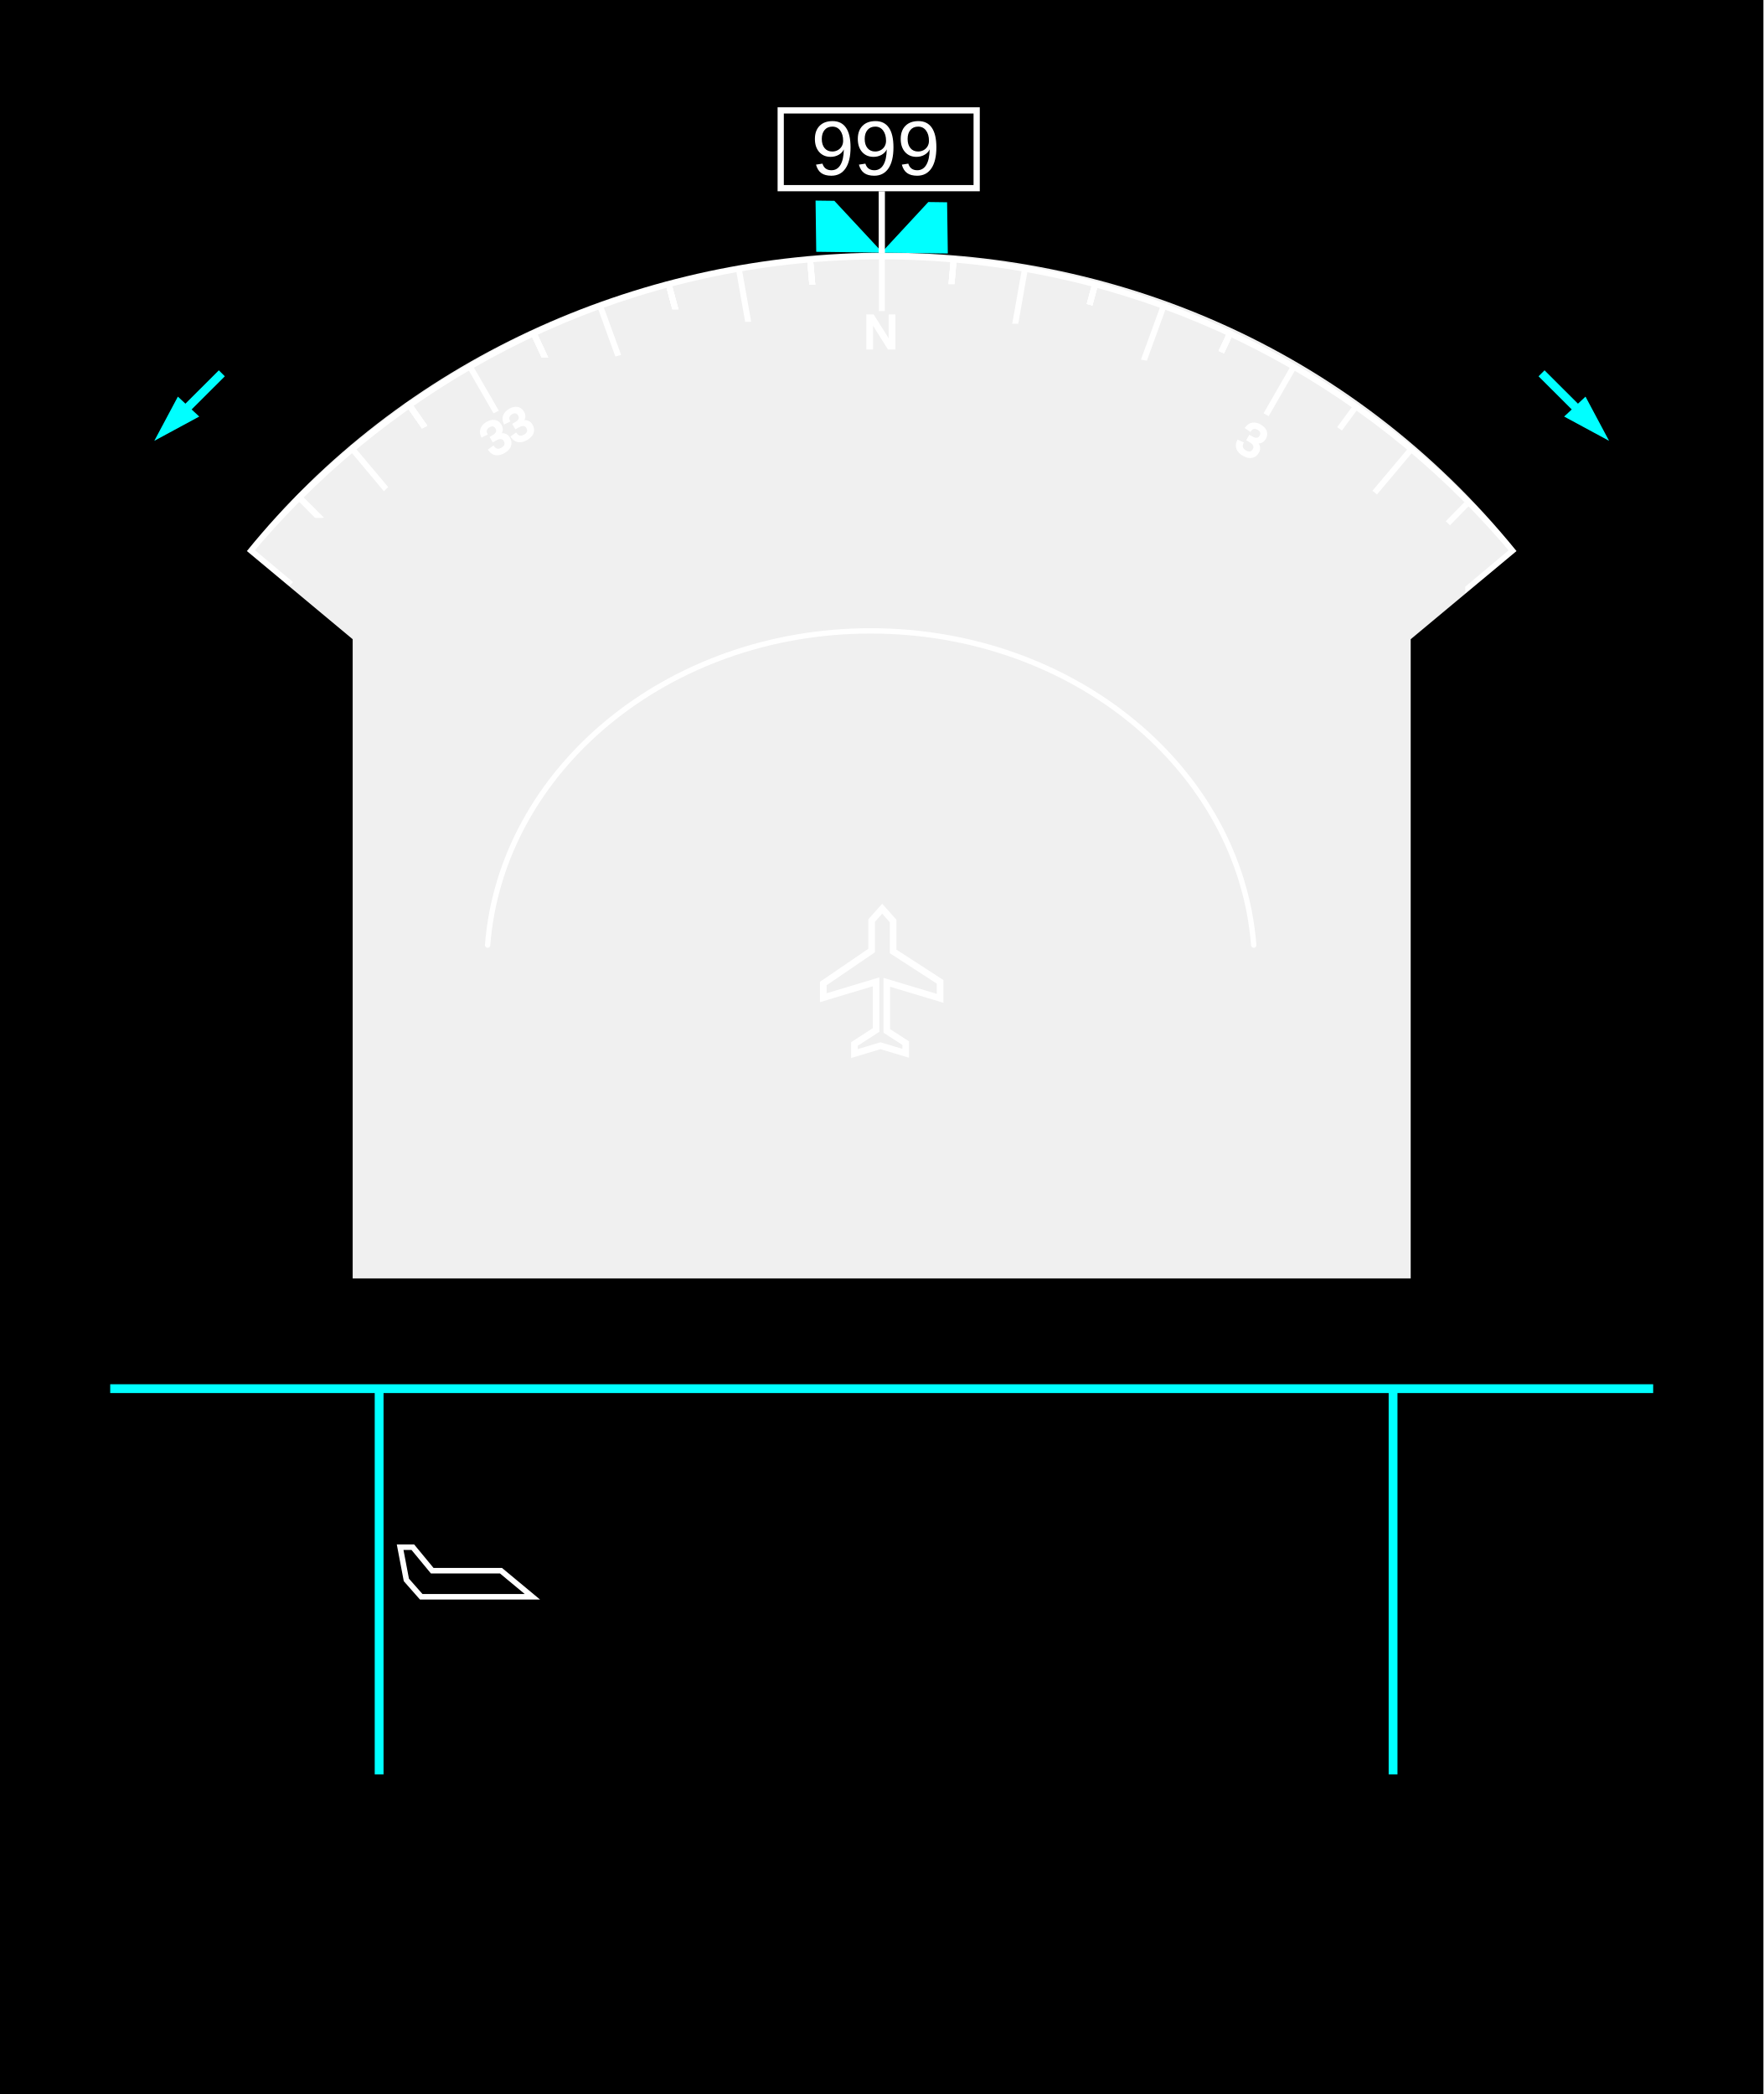
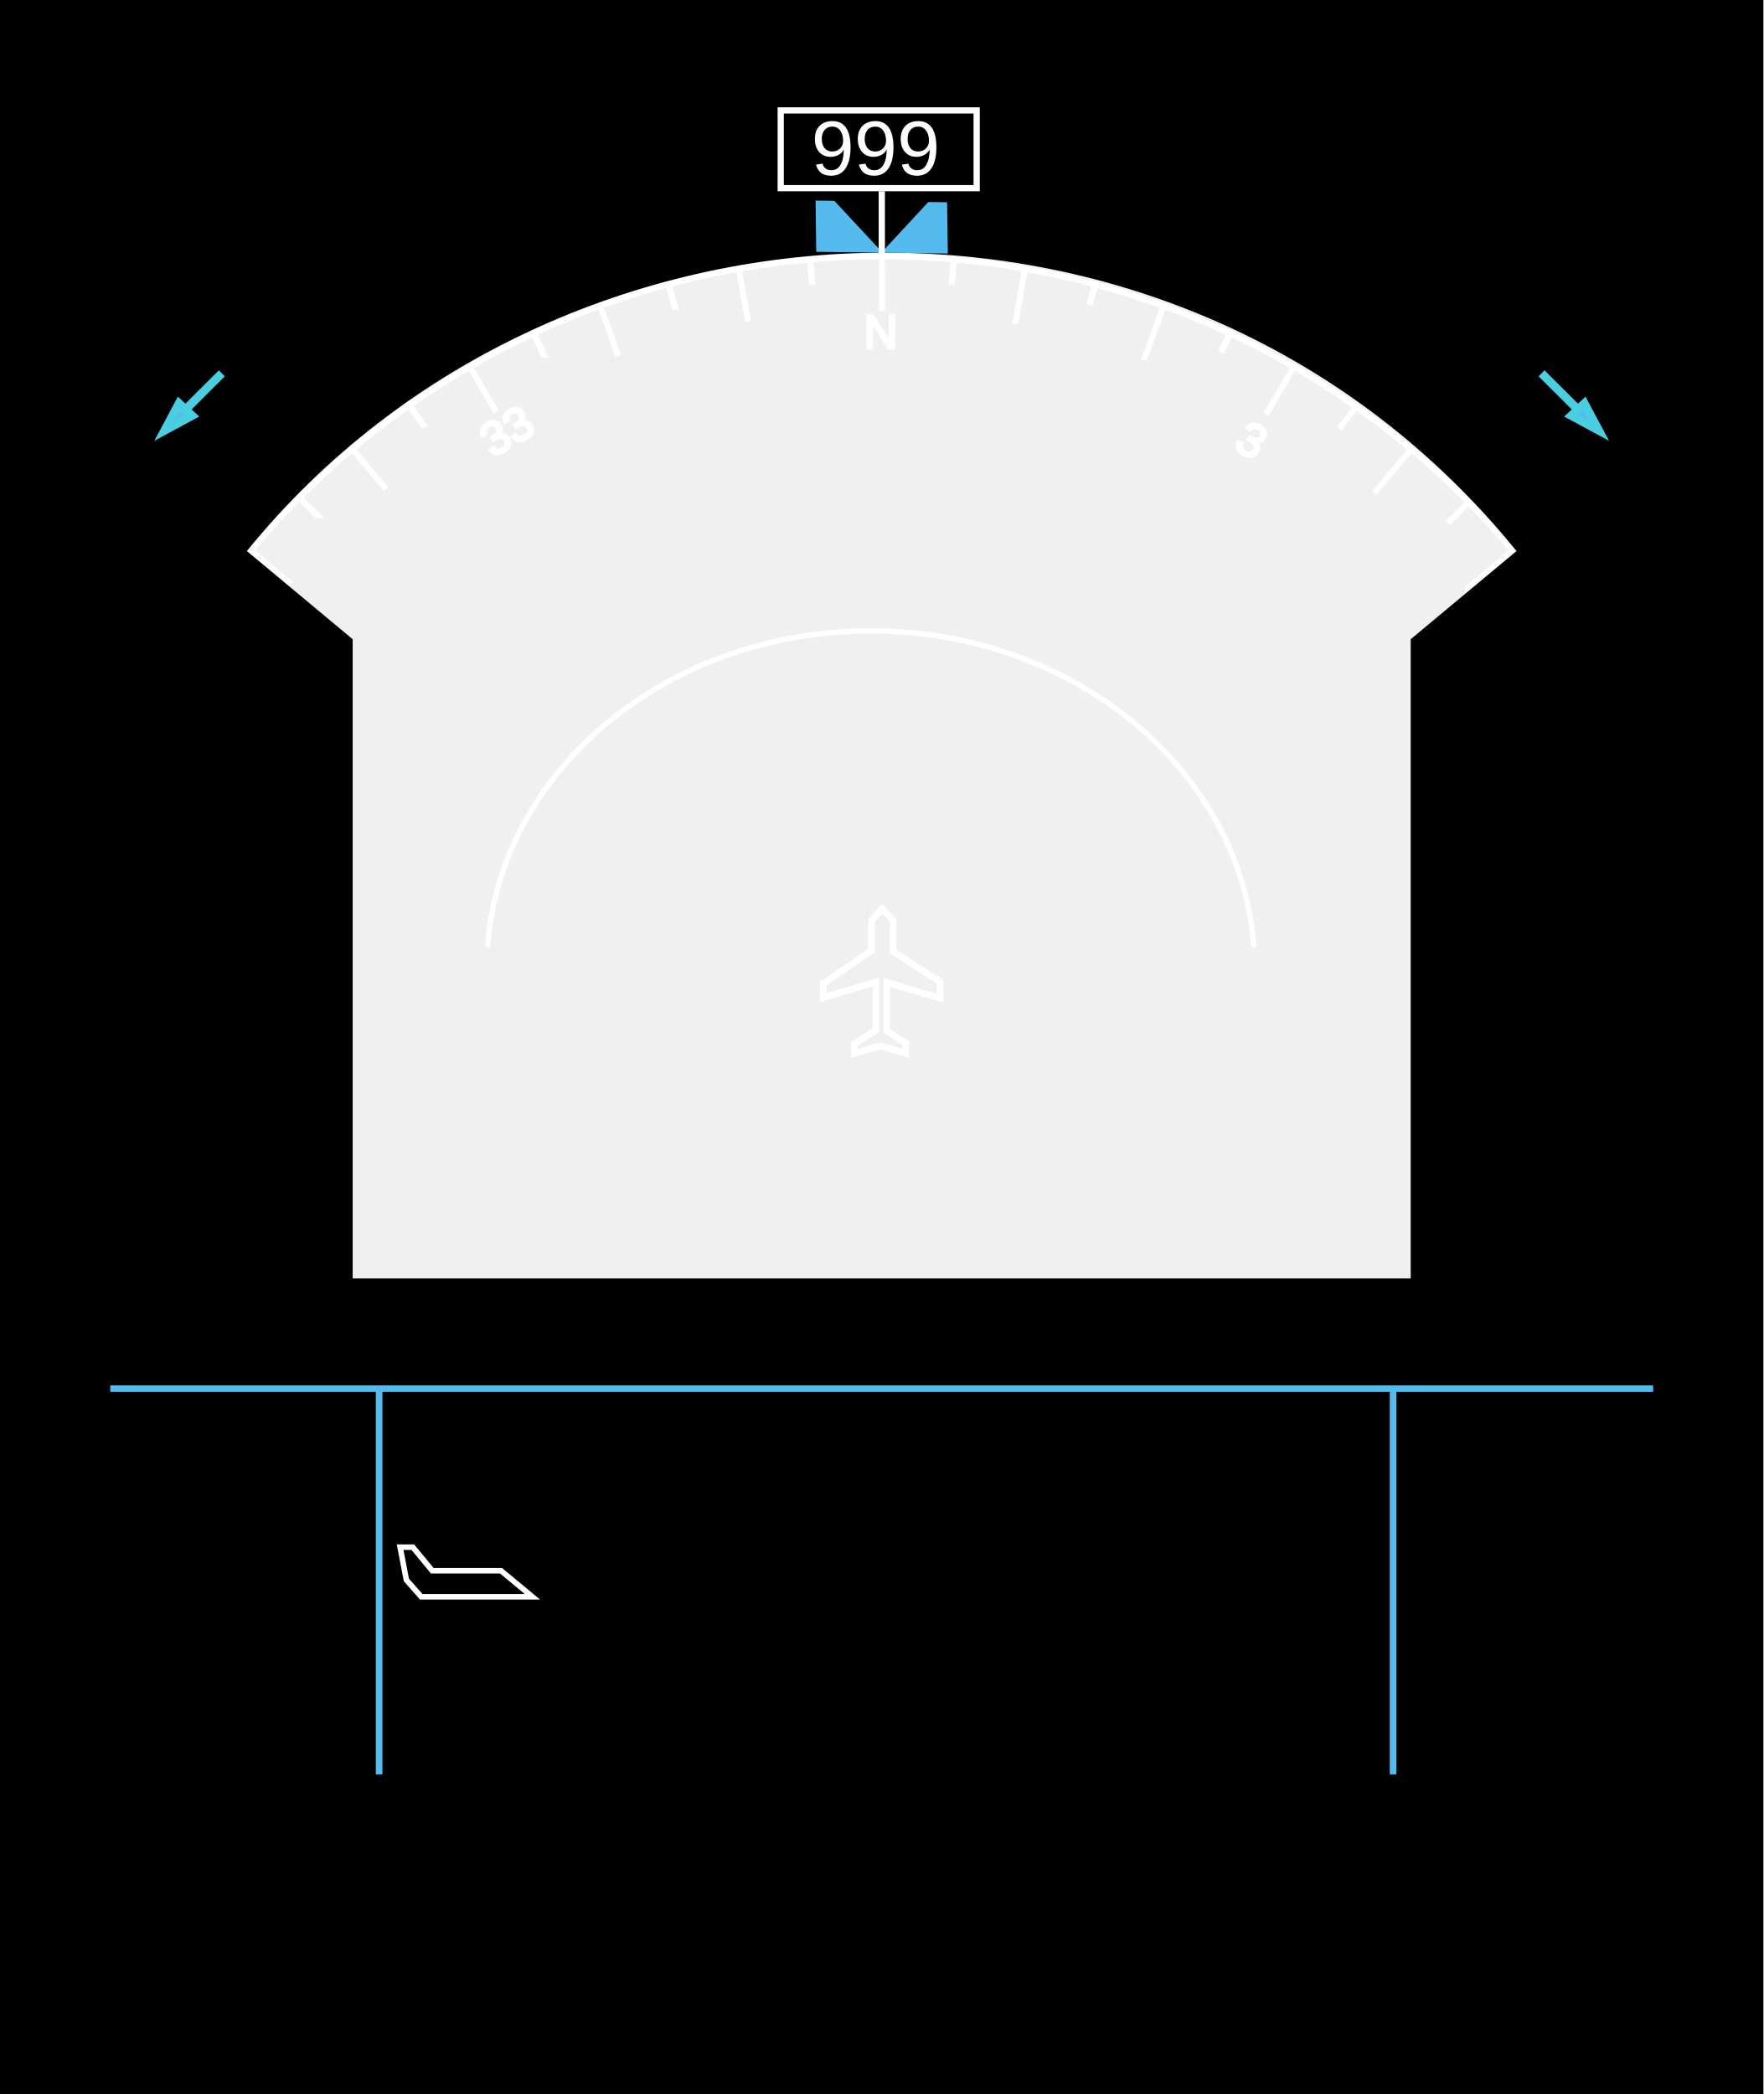
<svg xmlns="http://www.w3.org/2000/svg" width="800" height="950" viewBox="0 0 800 950" id="svg4208" version="1.1">
  <defs id="defs4210">
    </defs>
  <g id="compass" transform="matrix(1.249999,0,0,1.249811,25.00035,-450.2534)">
    <path style="fill:none;stroke:#ffffff;stroke-width:2.13;stroke-linecap:butt;stroke-linejoin:miter;stroke-miterlimit:4;stroke-dasharray:none;stroke-dashoffset:0;stroke-opacity:1" d="m 300,453.336 c 165.097,0 298.935,133.858 298.935,298.98 C 598.935,917.439 465.097,1051.297 300,1051.297 134.903,1051.297 1.065,917.439 1.065,752.317 1.065,587.194 134.903,453.336 300,453.336" id="path3845-3" />
    <text id="text3055-6" y="486.575" x="293.569" style="font-style:normal;font-variant:normal;font-weight:normal;font-stretch:normal;font-size:15.338px;line-height:125%;font-family:'Liberation Sans';-inkscape-font-specification:'Liberation Sans';text-align:start;letter-spacing:0px;word-spacing:0px;writing-mode:lr-tb;text-anchor:start;fill:#ffffff;fill-opacity:1;stroke:#ffffff;stroke-opacity:1" xml:space="preserve" transform="scale(0.9999242,1.000076)">
      <tspan style="font-size:17.042px;stroke:#ffffff;stroke-opacity:1" y="486.575" x="293.569" id="tspan3057-7">N</tspan>
    </text>
    <text transform="matrix(0.8659596,-0.5000381,0.4999623,0.866091,0,0)" xml:space="preserve" style="font-style:normal;font-variant:normal;font-weight:normal;font-stretch:normal;font-size:15.338px;line-height:125%;font-family:'Liberation Sans';-inkscape-font-specification:'Liberation Sans';text-align:start;letter-spacing:0px;word-spacing:0px;writing-mode:lr-tb;text-anchor:start;fill:#ffffff;fill-opacity:1;stroke:#ffffff;stroke-opacity:1" x="-125.804" y="535.285" id="text3080-5">
      <tspan id="tspan3082-3" x="-125.804" y="535.285" style="font-size:17.042px;stroke:#ffffff;stroke-opacity:1">33</tspan>
    </text>
    <text id="text3084-5" y="370.082" x="-510.571" style="font-style:normal;font-variant:normal;font-weight:normal;font-stretch:normal;font-size:15.338px;line-height:125%;font-family:'Liberation Sans';-inkscape-font-specification:'Liberation Sans';text-align:start;letter-spacing:0px;word-spacing:0px;writing-mode:lr-tb;text-anchor:start;fill:#ffffff;fill-opacity:1;stroke:#ffffff;stroke-opacity:1" xml:space="preserve" transform="matrix(0.4999618,-0.8660913,0.8659598,0.5000377,0,0)">
      <tspan style="font-size:17.042px;stroke:#ffffff;stroke-opacity:1" y="370.082" x="-510.571" id="tspan3086-6">30</tspan>
    </text>
    <text transform="matrix(0,-1.000076,0.9999242,0,0,0)" xml:space="preserve" style="font-style:normal;font-variant:normal;font-weight:normal;font-stretch:normal;font-size:15.338px;line-height:125%;font-family:'Liberation Sans';-inkscape-font-specification:'Liberation Sans';text-align:start;letter-spacing:0px;word-spacing:0px;writing-mode:lr-tb;text-anchor:start;fill:#ffffff;fill-opacity:1;stroke:#ffffff;stroke-opacity:1" x="-761.62" y="35.476" id="text3088-2">
      <tspan id="tspan3090-9" x="-761.62" y="35.476" style="font-size:17.042px;stroke:#ffffff;stroke-opacity:1">W</tspan>
    </text>
    <text id="text3092-1" y="-378.914" x="-811.174" style="font-style:normal;font-variant:normal;font-weight:normal;font-stretch:normal;font-size:15.338px;line-height:125%;font-family:'Liberation Sans';-inkscape-font-specification:'Liberation Sans';text-align:start;letter-spacing:0px;word-spacing:0px;writing-mode:lr-tb;text-anchor:start;fill:#ffffff;fill-opacity:1;stroke:#ffffff;stroke-opacity:1" xml:space="preserve" transform="matrix(-0.4999623,-0.866091,0.8659596,-0.5000381,0,0)">
      <tspan style="font-size:17.042px;stroke:#ffffff;stroke-opacity:1" y="-378.914" x="-811.174" id="tspan3094-2">24</tspan>
    </text>
    <text transform="matrix(-0.8659598,-0.5000377,0.4999618,-0.8660913,0,0)" xml:space="preserve" style="font-style:normal;font-variant:normal;font-weight:normal;font-stretch:normal;font-size:15.338px;line-height:125%;font-family:'Liberation Sans';-inkscape-font-specification:'Liberation Sans';text-align:start;letter-spacing:0px;word-spacing:0px;writing-mode:lr-tb;text-anchor:start;fill:#ffffff;fill-opacity:1;stroke:#ffffff;stroke-opacity:1" x="-646.095" y="-763.034" id="text3096-7">
      <tspan id="tspan3098-0" x="-646.095" y="-763.034" style="font-size:17.042px;stroke:#ffffff;stroke-opacity:1">21</tspan>
    </text>
    <text id="text3100-9" y="-1013.151" x="-305.551" style="font-style:normal;font-variant:normal;font-weight:normal;font-stretch:normal;font-size:15.338px;line-height:125%;font-family:'Liberation Sans';-inkscape-font-specification:'Liberation Sans';text-align:start;letter-spacing:0px;word-spacing:0px;writing-mode:lr-tb;text-anchor:start;fill:#ffffff;fill-opacity:1;stroke:#ffffff;stroke-opacity:1" xml:space="preserve" transform="scale(-0.9999242,-1.000076)">
      <tspan style="font-size:17.042px;stroke:#ffffff;stroke-opacity:1" y="-1013.151" x="-305.551" id="tspan3102-3">S</tspan>
    </text>
    <text transform="matrix(-0.8659596,0.5000381,-0.4999623,-0.866091,0,0)" xml:space="preserve" style="font-style:normal;font-variant:normal;font-weight:normal;font-stretch:normal;font-size:15.338px;line-height:125%;font-family:'Liberation Sans';-inkscape-font-specification:'Liberation Sans';text-align:start;letter-spacing:0px;word-spacing:0px;writing-mode:lr-tb;text-anchor:start;fill:#ffffff;fill-opacity:1;stroke:#ffffff;stroke-opacity:1" x="107.617" y="-1061.998" id="text3104-6">
      <tspan id="tspan3106-0" x="107.617" y="-1061.998" style="font-size:17.042px;stroke:#ffffff;stroke-opacity:1">15</tspan>
    </text>
    <text id="text3108-6" y="-894.768" x="492.252" style="font-style:normal;font-variant:normal;font-weight:normal;font-stretch:normal;font-size:15.338px;line-height:125%;font-family:'Liberation Sans';-inkscape-font-specification:'Liberation Sans';text-align:start;letter-spacing:0px;word-spacing:0px;writing-mode:lr-tb;text-anchor:start;fill:#ffffff;fill-opacity:1;stroke:#ffffff;stroke-opacity:1" xml:space="preserve" transform="matrix(-0.4999618,0.8660913,-0.8659598,-0.5000377,0,0)">
      <tspan style="font-size:17.042px;stroke:#ffffff;stroke-opacity:1" y="-894.768" x="492.252" id="tspan3110-2">12</tspan>
    </text>
    <text transform="matrix(0,1.000076,-0.9999242,0,0,0)" xml:space="preserve" style="font-style:normal;font-variant:normal;font-weight:normal;font-stretch:normal;font-size:15.338px;line-height:125%;font-family:'Liberation Sans';-inkscape-font-specification:'Liberation Sans';text-align:start;letter-spacing:0px;word-spacing:0px;writing-mode:lr-tb;text-anchor:start;fill:#ffffff;fill-opacity:1;stroke:#ffffff;stroke-opacity:1" x="747.491" y="-560.732" id="text3112-6">
      <tspan id="tspan3114-1" x="747.491" y="-560.732" style="font-size:17.042px;stroke:#ffffff;stroke-opacity:1">E</tspan>
    </text>
    <text id="text3116-8" y="-145.442" x="796.729" style="font-style:normal;font-variant:normal;font-weight:normal;font-stretch:normal;font-size:15.338px;line-height:125%;font-family:'Liberation Sans';-inkscape-font-specification:'Liberation Sans';text-align:start;letter-spacing:0px;word-spacing:0px;writing-mode:lr-tb;text-anchor:start;fill:#ffffff;fill-opacity:1;stroke:#ffffff;stroke-opacity:1" xml:space="preserve" transform="matrix(0.4999623,0.866091,-0.8659596,0.5000381,0,0)">
      <tspan style="font-size:17.042px;stroke:#ffffff;stroke-opacity:1" y="-145.442" x="796.729" id="tspan3118-7">6</tspan>
    </text>
    <text transform="matrix(0.8659598,0.5000377,-0.4999618,0.8660913,0,0)" xml:space="preserve" style="font-style:normal;font-variant:normal;font-weight:normal;font-stretch:normal;font-size:15.338px;line-height:125%;font-family:'Liberation Sans';-inkscape-font-specification:'Liberation Sans';text-align:start;letter-spacing:0px;word-spacing:0px;writing-mode:lr-tb;text-anchor:start;fill:#ffffff;fill-opacity:1;stroke:#ffffff;stroke-opacity:1" x="631.437" y="239.017" id="text3120-9">
      <tspan id="tspan3122-2" x="631.437" y="239.017" style="font-size:17.042px;stroke:#ffffff;stroke-opacity:1">3</tspan>
    </text>
    <path style="fill:#ffffff;fill-opacity:1;fill-rule:nonzero;stroke:#ffffff;stroke-width:2.13;stroke-linecap:butt;stroke-linejoin:miter;stroke-miterlimit:4;stroke-dasharray:none;stroke-dashoffset:0;stroke-opacity:1" d="m 300.069,453.409 -0.013,18.71 c 0.009,0 0.017,0 0.025,0 z m -51.903,4.552 3.172,18.046 c 0.009,0 0.017,-0.013 0.025,-0.013 l -3.198,-18.033 z m 103.805,0 -3.33,18.763 c 0.013,0 0.025,0 0.038,0 l 3.291,-18.763 z m -154.115,13.481 6.143,16.945 c 0.013,-0.004 0.025,-0.009 0.038,-0.013 z m 204.425,0 -6.674,18.299 c 0.009,0 0.017,0.009 0.025,0.013 l 6.647,-18.312 z m -251.645,22.014 8.916,15.486 c 0.009,-0.004 0.017,-0.009 0.025,-0.013 l -8.943,-15.472 z m 298.862,0 -9.973,17.343 m -331.557,12.541 11.437,13.668 c 0.009,-0.009 0.017,-0.017 0.025,-0.025 L 107.968,523.342 Z m 384.198,0 -13.225,15.737 m -407.817,21.112 13.639,11.465 c 0.009,-0.009 0.017,-0.017 0.025,-0.025 L 71.125,560.19 Z m 441.744,13.536 c 0,0.009 0,0.021 0,0.025 l 16.133,-13.562 c -5.329,4.493 -10.761,9.033 -16.133,13.536 z m -471.622,29.14 15.47,8.944 c 0.004,-0.009 0.009,-0.017 0.013,-0.025 l -15.483,-8.917 z m 517.64,0 -18.659,10.762 c 0,0.009 0,0.017 0,0.025 l 18.646,-10.789 z m -539.65,47.227 16.929,6.183 c 0.004,-0.013 0.009,-0.025 0.013,-0.038 L 19.236,650.094 Z m 561.662,0 -20.683,7.511 c 0,0.013 0,0.025 0,0.038 l 20.67,-7.55 z M 5.757,700.411 23.788,703.609 c 0,-0.009 0.013,-0.017 0.013,-0.025 L 5.756,700.411 Z m 588.621,0 -22.127,3.888 c 0,0.013 0,0.025 0,0.038 l 22.127,-3.928 z m -18.382,51.885 c 0,0.017 0,0.034 0,0.052 l 22.936,-0.025 -22.936,-0.025 z m -556.083,0.013 -18.707,0.013 18.707,0.013 c 0,-0.009 0,-0.017 0,-0.025 z m 551.609,47.875 c 0,0.013 0,0.025 0,0.038 l 22.855,4.008 -22.855,-4.048 z M 24.517,800.9 5.757,804.23 24.517,800.94 c 0,-0.013 0,-0.025 0,-0.038 z m 534.37,45.61 0,0.043 22.025,7.997 -22.012,-8.04 z m -521.354,1.368 -18.296,6.672 18.309,-6.647 c 0,0 -0.009,0 -0.013,-0.043 z m 500.884,42.045 -0.043,0.043 20.5,11.811 -20.47,-11.853 z m -479.856,1.832 -17.314,10.021 17.327,-9.996 c -0.004,0 -0.009,0 -0.013,-0.043 z m 452.25,37.392 c 0,0 0,0 -0.043,0.043 l 18.229,15.275 -18.203,-15.3 z m -423.951,2.071 -15.735,13.23 15.762,-13.2 c -0.009,0 -0.017,-0.043 -0.026,-0.043 z m 390.035,31.845 c 0,0 0,0 -0.043,0.043 l 15.301,18.202 -15.271,-18.232 z m -355.394,2.084 -13.533,16.148 13.559,-16.135 c -0.009,0 -0.021,0 -0.025,0 z m 316.19,25.53 -0.043,0.043 11.85,20.469 -11.812,-20.498 z m -276.294,1.836 -10.761,18.662 10.787,-18.649 c -0.009,0 -0.017,0 -0.025,0 z m 232.884,18.649 c -0.013,0 -0.025,0 -0.038,0 l 8.041,22.02 -8,-22.032 z m -188.915,1.342 -7.509,20.69 7.549,-20.677 c -0.013,0 -0.025,0 -0.038,0 z m 142.598,11.308 c -0.013,0 -0.025,0 -0.038,0 l 4.047,22.851 -4.007,-22.863 z m -95.91,0.729 -3.888,22.135 3.928,-22.135 c -0.013,0 -0.025,0 -0.038,0 z m 47.988,3.741 0.025,22.944 0.025,-22.944 c -0.017,0 -0.034,0 -0.053,0 z" id="path3181-0" />
    <path id="path5004-2" d="m 273.924,453.414 0.789,9.089 c 0.004,0 0.009,0 0.013,0 l -0.802,-9.089 z m 52.292,0 -0.788,8.888 c 0.004,0 0.009,0 0.013,0 l 0.775,-8.888 z m 51.492,9.075 -2.258,8.38 m -153.03,-8.38 2.392,8.955 c 0,0 0.009,0 0.013,0 l -2.406,-8.955 z m 204.425,17.884 -3.595,7.698 c 0,0 2.459,-5.167 3.594,-7.699 m -253.564,0.013 3.982,8.58 c 0.004,0 0.009,-0.013 0.013,-0.013 l -3.995,-8.567 z m -45.29,26.143 5.533,7.939 c 0.009,-0.004 0.017,-0.009 0.025,-0.013 l -5.559,-7.926 z m -40.065,33.615 6.976,6.99 c 0.004,0 -0.004,-0.013 0,-0.013 l -6.976,-6.976 z m -33.61,40.071 8.152,5.72 c 0.004,-0.004 0.01,-0.009 0.013,-0.013 L 54.317,580.214 Z m 489.353,1.497 -4.477,3.128 c 0,0 0,0.009 0,0.013 l 4.477,-3.141 z m -515.506,43.799 9.074,4.25 c 0.004,-0.009 0.009,-0.017 0.013,-0.025 l -9.087,-4.223 z m 541.032,1.283 -4.439,2.058 c 0,0 0,0.009 0,0.013 l 4.439,-2.072 z m -558.914,47.863 9.742,2.619 c 0,0 0,-0.009 0,-0.013 l -9.742,-2.606 z m 579.563,0 -7.604,2.032 c 0,0.004 0,0.009 0,0.013 l 7.592,-2.045 z M 1.209,726.167 11.339,727.062 c 0,-0.009 0,-0.017 0,-0.025 l -10.13,-0.869 z m 597.698,0 -7.83,0.682 c 0,0.004 0,0.009 0,0.013 l 7.83,-0.695 z M 11.339,777.558 1.209,778.454 11.339,777.585 c 0,-0.009 0,-0.017 0,-0.025 z m 579.738,0.214 c 0,0.004 0,0.009 0,0.013 l 7.856,0.682 -7.856,-0.695 z m -571.051,49.59 -9.742,2.616 9.742,-2.603 0,0 z m 562.216,0.571 0,0.043 7.579,2.015 -7.579,-2.045 z m -544.99,46.954 -9.074,4.239 9.087,-4.239 -0.013,0 z m 527.493,0.886 0,0 7.195,3.353 -7.195,-3.366 z m -502.263,42.914 -8.165,5.722 8.165,-5.709 0,0 z m 476.685,1.095 c 0,0 0,0 0,0.043 l 6.629,4.627 -6.616,-4.653 z m -32.807,38.871 5.841,5.837 -5.827,-5.837 -0.013,0 z m -372.823,31.5 -5.546,7.942 z m 333.814,1.069 c -0.004,0 -0.009,0 -0.013,0 l 4.798,6.83 -4.784,-6.843 z m -290.074,24.435 -3.996,8.594 4.009,-8.581 c -0.004,0 -0.009,0 -0.013,0 z m 246.001,0.869 c -0.004,0 -0.009,0 -0.013,0 l 3.595,7.686 -3.581,-7.699 z m -198.465,16.655 -2.392,8.952 2.405,-8.952 c -0.004,0 -0.009,0 -0.013,0 z m 150.636,0.558 2.258,8.394 -2.245,-8.394 c -0.004,0 -0.009,0 -0.013,0 z m -100.736,8.368 -0.789,9.118 0.802,-9.118 c -0.004,0 -0.009,0 -0.013,0 z m 50.703,0.2 0.788,8.901 -0.762,-8.901 c -0.009,0 -0.017,0 -0.025,0 z" style="fill:#ffffff;fill-opacity:1;fill-rule:nonzero;stroke:#ffffff;stroke-width:2.13;stroke-linecap:butt;stroke-linejoin:miter;stroke-miterlimit:4;stroke-dasharray:none;stroke-dashoffset:0;stroke-opacity:1" />
    <path style="fill:#ffffff;fill-opacity:1;fill-rule:nonzero;stroke:#ffffff;stroke-width:2.13;stroke-linecap:butt;stroke-linejoin:miter;stroke-miterlimit:4;stroke-dasharray:none;stroke-dashoffset:0;stroke-opacity:1" d="m 273.924,453.414 0.789,9.089 c 0.004,0 0.009,0 0.013,0 l -0.802,-9.089 z m 52.292,0 -0.788,8.888 c 0.004,0 0.009,0 0.013,0 l 0.775,-8.888 z m 51.492,9.075 -2.258,8.38 m -153.03,-8.38 2.392,8.955 c 0,0 0.009,0 0.013,0 l -2.406,-8.955 z m 204.425,17.884 -3.595,7.698 c 0,0 2.459,-5.167 3.594,-7.699 m -253.564,0.013 3.982,8.58 c 0.004,0 0.009,-0.013 0.013,-0.013 l -3.995,-8.567 z m -45.29,26.143 5.533,7.939 c 0.009,-0.004 0.017,-0.009 0.025,-0.013 l -5.559,-7.926 z m -40.065,33.615 6.976,6.99 c 0.004,0 -0.004,-0.013 0,-0.013 l -6.976,-6.976 z m -33.61,40.071 8.152,5.72 c 0.004,-0.004 0.01,-0.009 0.013,-0.013 L 54.317,580.214 Z m 489.353,1.497 -4.477,3.128 c 0,0 0,0.009 0,0.013 l 4.477,-3.141 z m -515.506,43.799 9.074,4.25 c 0.004,-0.009 0.009,-0.017 0.013,-0.025 l -9.087,-4.223 z m 541.032,1.283 -4.439,2.058 c 0,0 0,0.009 0,0.013 l 4.439,-2.072 z m -558.914,47.863 9.742,2.619 c 0,0 0,-0.009 0,-0.013 l -9.742,-2.606 z m 579.563,0 -7.604,2.032 c 0,0.004 0,0.009 0,0.013 l 7.592,-2.045 z M 1.209,726.167 11.339,727.062 c 0,-0.009 0,-0.017 0,-0.025 l -10.13,-0.869 z m 597.698,0 -7.83,0.682 c 0,0.004 0,0.009 0,0.013 l 7.83,-0.695 z M 11.339,777.558 1.209,778.454 11.339,777.585 c 0,-0.009 0,-0.017 0,-0.025 z m 579.738,0.214 c 0,0.004 0,0.009 0,0.013 l 7.856,0.682 -7.856,-0.695 z m -571.051,49.59 -9.742,2.616 9.742,-2.603 0,0 z m 562.216,0.571 0,0.043 7.579,2.015 -7.579,-2.045 z m -544.99,46.954 -9.074,4.239 9.087,-4.239 -0.013,0 z m 527.493,0.886 0,0 7.195,3.353 -7.195,-3.366 z m -502.263,42.914 -8.165,5.722 8.165,-5.709 0,0 z m 476.685,1.095 c 0,0 0,0 0,0.043 l 6.629,4.627 -6.616,-4.653 z m -32.807,38.871 5.841,5.837 -5.827,-5.837 -0.013,0 z m -411.186,-3.247 -6.78,6.919 z M 467.351,991.222 c -0.004,0 -0.009,0 -0.013,0 l 4.798,6.83 -4.784,-6.843 z m -290.074,24.435 -3.996,8.594 4.009,-8.581 c -0.004,0 -0.009,0 -0.013,0 z m 246.001,0.869 c -0.004,0 -0.009,0 -0.013,0 l 3.595,7.686 -3.581,-7.699 z m -198.465,16.655 -2.392,8.952 2.405,-8.952 c -0.004,0 -0.009,0 -0.013,0 z m 150.636,0.558 2.258,8.394 -2.245,-8.394 c -0.004,0 -0.009,0 -0.013,0 z m -100.736,8.368 -0.789,9.118 0.802,-9.118 c -0.004,0 -0.009,0 -0.013,0 z m 50.703,0.2 0.788,8.901 -0.762,-8.901 c -0.009,0 -0.017,0 -0.025,0 z" id="path3114-3" />
    <path id="path3116-7" d="m 273.924,453.414 0.789,9.089 c 0.004,0 0.009,0 0.013,0 l -0.802,-9.089 z m 52.292,0 -0.788,8.888 c 0.004,0 0.009,0 0.013,0 l 0.775,-8.888 z m 51.492,9.075 -2.258,8.38 m -153.03,-8.38 2.392,8.955 c 0,0 0.009,0 0.013,0 l -2.406,-8.955 z m 204.425,17.884 -3.595,7.698 c 0,0 2.459,-5.167 3.594,-7.699 m -253.564,0.013 3.982,8.58 c 0.004,0 0.009,-0.013 0.013,-0.013 l -3.995,-8.567 z m -45.29,26.143 5.533,7.939 c 0.009,-0.004 0.017,-0.009 0.025,-0.013 l -5.559,-7.926 z m -40.065,33.615 6.976,6.99 c 0.004,0 -0.004,-0.013 0,-0.013 l -6.976,-6.976 z m -33.61,40.071 8.152,5.72 c 0.004,-0.004 0.01,-0.009 0.013,-0.013 L 54.317,580.214 Z m 489.353,1.497 -4.477,3.128 c 0,0 0,0.009 0,0.013 l 4.477,-3.141 z m -515.506,43.799 9.074,4.25 c 0.004,-0.009 0.009,-0.017 0.013,-0.025 l -9.087,-4.223 z m 541.032,1.283 -4.439,2.058 c 0,0 0,0.009 0,0.013 l 4.439,-2.072 z m -558.914,47.863 9.742,2.619 c 0,0 0,-0.009 0,-0.013 l -9.742,-2.606 z m 579.563,0 -7.604,2.032 c 0,0.004 0,0.009 0,0.013 l 7.592,-2.045 z M 1.209,726.167 11.339,727.062 c 0,-0.009 0,-0.017 0,-0.025 l -10.13,-0.869 z m 597.698,0 -7.83,0.682 c 0,0.004 0,0.009 0,0.013 l 7.83,-0.695 z M 11.339,777.558 1.209,778.454 11.339,777.585 c 0,-0.009 0,-0.017 0,-0.025 z m 579.738,0.214 c 0,0.004 0,0.009 0,0.013 l 7.856,0.682 -7.856,-0.695 z m -571.051,49.59 -9.742,2.616 9.742,-2.603 0,0 z m 562.216,0.571 0,0.043 7.579,2.015 -7.579,-2.045 z m -544.99,46.954 -9.074,4.239 9.087,-4.239 -0.013,0 z m 527.493,0.886 0,0 7.195,3.353 -7.195,-3.366 z m -502.263,42.914 -8.165,5.722 8.165,-5.709 0,0 z m 476.685,1.095 c 0,0 0,0 0,0.043 l 6.629,4.627 -6.616,-4.653 z m -32.807,38.871 5.841,5.837 -5.827,-5.837 -0.013,0 z m 5.909,-415.374 -6.782,6.919 z M 467.351,991.222 c -0.004,0 -0.009,0 -0.013,0 l 4.798,6.83 -4.784,-6.843 z m -290.074,24.435 -3.996,8.594 4.009,-8.581 c -0.004,0 -0.009,0 -0.013,0 z m 246.001,0.869 c -0.004,0 -0.009,0 -0.013,0 l 3.595,7.686 -3.581,-7.699 z m -198.465,16.655 -2.392,8.952 2.405,-8.952 c -0.004,0 -0.009,0 -0.013,0 z m 150.636,0.558 2.258,8.394 -2.245,-8.394 c -0.004,0 -0.009,0 -0.013,0 z m -100.736,8.368 -0.789,9.118 0.802,-9.118 c -0.004,0 -0.009,0 -0.013,0 z m 50.703,0.2 0.788,8.901 -0.762,-8.901 c -0.009,0 -0.017,0 -0.025,0 z" style="fill:#ffffff;fill-opacity:1;fill-rule:nonzero;stroke:#ffffff;stroke-width:2.13;stroke-linecap:butt;stroke-linejoin:miter;stroke-miterlimit:4;stroke-dasharray:none;stroke-dashoffset:0;stroke-opacity:1" />
    <path style="fill:#ffffff;fill-opacity:1;fill-rule:nonzero;stroke:#ffffff;stroke-width:2.13;stroke-linecap:butt;stroke-linejoin:miter;stroke-miterlimit:4;stroke-dasharray:none;stroke-dashoffset:0;stroke-opacity:1" d="m 273.924,453.414 0.789,9.089 c 0.004,0 0.009,0 0.013,0 l -0.802,-9.089 z m 52.292,0 -0.788,8.888 c 0.004,0 0.009,0 0.013,0 l 0.775,-8.888 z m 51.492,9.075 -2.258,8.38 m -153.03,-8.38 2.392,8.955 c 0,0 0.009,0 0.013,0 l -2.406,-8.955 z m 204.425,17.884 -3.595,7.698 c 0,0 2.459,-5.167 3.594,-7.699 m -253.564,0.013 3.982,8.58 c 0.004,0 0.009,-0.013 0.013,-0.013 l -3.995,-8.567 z m -45.29,26.143 5.533,7.939 c 0.009,-0.004 0.017,-0.009 0.025,-0.013 l -5.559,-7.926 z m -40.065,33.615 6.976,6.99 c 0.004,0 -0.004,-0.013 0,-0.013 l -6.976,-6.976 z m -33.61,40.071 8.152,5.72 c 0.004,-0.004 0.01,-0.009 0.013,-0.013 L 54.317,580.214 Z m 489.353,1.497 -4.477,3.128 c 0,0 0,0.009 0,0.013 l 4.477,-3.141 z m -515.506,43.799 9.074,4.25 c 0.004,-0.009 0.009,-0.017 0.013,-0.025 l -9.087,-4.223 z m 541.032,1.283 -4.439,2.058 c 0,0 0,0.009 0,0.013 l 4.439,-2.072 z m -558.914,47.863 9.742,2.619 c 0,0 0,-0.009 0,-0.013 l -9.742,-2.606 z m 579.563,0 -7.604,2.032 c 0,0.004 0,0.009 0,0.013 l 7.592,-2.045 z M 1.209,726.167 11.339,727.062 c 0,-0.009 0,-0.017 0,-0.025 l -10.13,-0.869 z m 597.698,0 -7.83,0.682 c 0,0.004 0,0.009 0,0.013 l 7.83,-0.695 z M 11.339,777.558 1.209,778.454 11.339,777.585 c 0,-0.009 0,-0.017 0,-0.025 z m 579.738,0.214 c 0,0.004 0,0.009 0,0.013 l 7.856,0.682 -7.856,-0.695 z m -571.051,49.59 -9.742,2.616 9.742,-2.603 0,0 z m 562.216,0.571 0,0.043 7.579,2.015 -7.579,-2.045 z m -544.99,46.954 -9.074,4.239 9.087,-4.239 -0.013,0 z m 527.493,0.886 0,0 7.195,3.353 -7.195,-3.366 z m -502.263,42.914 -8.165,5.722 8.165,-5.709 0,0 z m 476.685,1.095 c 0,0 0,0 0,0.043 l 6.629,4.627 -6.616,-4.653 z m -32.807,38.871 5.841,5.837 -5.827,-5.837 -0.013,0 z m -34.442,-450.541 -5.744,7.803 z m -4.567,483.11 c -0.004,0 -0.009,0 -0.013,0 l 4.798,6.83 -4.784,-6.843 z m -290.074,24.435 -3.996,8.594 4.009,-8.581 c -0.004,0 -0.009,0 -0.013,0 z m 246.001,0.869 c -0.004,0 -0.009,0 -0.013,0 l 3.595,7.686 -3.581,-7.699 z m -198.465,16.655 -2.392,8.952 2.405,-8.952 c -0.004,0 -0.009,0 -0.013,0 z m 150.636,0.558 2.258,8.394 -2.245,-8.394 c -0.004,0 -0.009,0 -0.013,0 z m -100.736,8.368 -0.789,9.118 0.802,-9.118 c -0.004,0 -0.009,0 -0.013,0 z m 50.703,0.2 0.788,8.901 -0.762,-8.901 c -0.009,0 -0.017,0 -0.025,0 z" id="path3118-5" />
  </g>
  <path id="rect4138" d="M 0,2.5702537e-5 0,950 l 800,0 0,-950 z M 112,250 C 253.256,75.681 536.523,63.398 688,250 l -48,40 0,290 -480,0 0,-290 z" style="fill:#000000;fill-opacity:1;stroke:none;stroke-width:7.659;stroke-miterlimit:4;stroke-dasharray:none;stroke-opacity:1" />
-   <path id="hdgBug" d="M 400.136,114.335 378.524,91.11 370,91 370.304,114.233 430,115 429.671,91.767 421.147,91.657 Z" style="opacity:1;fill:#00ffff;fill-opacity:1;stroke:none;stroke-width:3;stroke-linecap:square;stroke-linejoin:miter;stroke-miterlimit:4;stroke-dasharray:none;stroke-opacity:1" />
+   <path id="hdgBug" d="M 400.136,114.335 378.524,91.11 370,91 370.304,114.233 430,115 429.671,91.767 421.147,91.657 Z" style="opacity:1;fill:#55bbee;fill-opacity:1;stroke:none;stroke-width:3;stroke-linecap:square;stroke-linejoin:miter;stroke-miterlimit:4;stroke-dasharray:none;stroke-opacity:1" />
  <path style="display:inline;fill:none;stroke:#ffffff;stroke-width:2.425;stroke-linecap:round;stroke-linejoin:round;stroke-miterlimit:4;stroke-dasharray:none;stroke-opacity:1" d="m 568.786,428.77 c -3.127,-39.826 -23.546,-75.465 -54.698,-101.148 -31.152,-25.683 -73.036,-41.409 -119.094,-41.409 -46.058,0 -87.94,15.726 -119.088,41.409 -31.149,25.683 -51.565,61.322 -54.692,101.148" id="path3171" />
-   <path id="path4476" d="M 172,629.278 172,805" style="fill:none;fill-rule:evenodd;stroke:#00ffff;stroke-width:4;stroke-linecap:butt;stroke-linejoin:miter;stroke-miterlimit:4;stroke-dasharray:none;stroke-opacity:1" />
-   <path id="path4476-6" d="m 632,630 0,175" style="fill:none;fill-rule:evenodd;stroke:#00ffff;stroke-width:4;stroke-linecap:butt;stroke-linejoin:miter;stroke-miterlimit:4;stroke-dasharray:none;stroke-opacity:1" />
-   <path id="path4478-3-6" d="m 50,630 700,0" style="fill:none;fill-rule:evenodd;stroke:#00ffff;stroke-width:4;stroke-linecap:butt;stroke-linejoin:miter;stroke-miterlimit:4;stroke-dasharray:none;stroke-opacity:1" />
+   <path id="path4476" d="M 172,629.278 172,805" style="fill:none;fill-rule:evenodd;stroke:#55bbee;stroke-width:3;stroke-linecap:butt;stroke-linejoin:miter;stroke-miterlimit:4;stroke-dasharray:none;stroke-opacity:1" />
+   <path id="path4476-6" d="m 632,630 0,175" style="fill:none;fill-rule:evenodd;stroke:#55bbee;stroke-width:3;stroke-linecap:butt;stroke-linejoin:miter;stroke-miterlimit:4;stroke-dasharray:none;stroke-opacity:1" />
+   <path id="path4478-3-6" d="m 50,630 700,0" style="fill:none;fill-rule:evenodd;stroke:#55bbee;stroke-width:3;stroke-linecap:butt;stroke-linejoin:miter;stroke-miterlimit:4;stroke-dasharray:none;stroke-opacity:1" />
  <path id="path5496" d="m 227.29,712.594 -31.195,0 -8.804,-10.663 -5.761,0 2.826,14.836 6.739,7.65 50.434,0 z" style="fill:none;fill-rule:evenodd;stroke:#ffffff;stroke-width:2.514;stroke-linecap:butt;stroke-linejoin:miter;stroke-miterlimit:4;stroke-dasharray:none;stroke-opacity:1" />
  <text xml:space="preserve" style="font-style:normal;font-variant:normal;font-weight:normal;font-stretch:normal;font-size:50.8px;line-height:125%;font-family:'Liberation Sans';-inkscape-font-specification:'Liberation Sans';text-align:start;letter-spacing:0px;word-spacing:0px;writing-mode:lr-tb;text-anchor:start;display:inline;fill:#ffffff;fill-opacity:1;stroke:none" x="368.057" y="79.378" id="hdg">
    <tspan id="tspan3013" x="368.057" y="79.378" style="font-size:35px;fill:#ffffff;fill-opacity:1">999</tspan>
  </text>
  <path id="path5508" d="M 400.05,86.778 400.05,115" style="fill:none;fill-rule:evenodd;stroke:#ffffff;stroke-width:2.822;stroke-linecap:butt;stroke-linejoin:miter;stroke-miterlimit:4;stroke-dasharray:none;stroke-opacity:1" />
  <rect y="50.089" x="354.189" height="35.277" width="88.9" id="rect4224" style="fill:none;fill-opacity:1;stroke:#ffffff;stroke-width:2.822;stroke-miterlimit:4;stroke-dasharray:none;stroke-opacity:1" />
  <path style="display:inline;fill:none;stroke:#ffffff;stroke-width:3;stroke-linecap:butt;stroke-linejoin:miter;stroke-miterlimit:4;stroke-dasharray:none;stroke-opacity:1" d="m 395.435,431.244 0,-13.618 4.786,-5.371 4.957,5.562 0,13.81 21.321,13.812 0,7.478 -24.186,-7.271 0,22.041 8.565,5.549 0,4.617 -11.406,-3.429 -11.838,3.559 0,-4.35 9.816,-6.359 0,-21.837 -23.952,7.201 0,-6.434 z" id="airplane" />
-   <path style="display:inline;fill:#00ffff;fill-opacity:1;fill-rule:evenodd;stroke:#00ffff;stroke-width:3.847;stroke-linecap:butt;stroke-linejoin:miter;stroke-miterlimit:4;stroke-dasharray:none;stroke-opacity:1" d="m 100.641,169.361 -16.474,16.445 2.955,2.756 -12.424,6.713 6.516,-12.222 2.953,2.754" id="arrowL" />
-   <path style="display:inline;fill:#00ffff;fill-opacity:1;fill-rule:evenodd;stroke:#00ffff;stroke-width:3.847;stroke-linecap:butt;stroke-linejoin:miter;stroke-miterlimit:4;stroke-dasharray:none;stroke-opacity:1" d="m 699.359,169.361 16.474,16.445 -2.955,2.756 12.424,6.713 -6.516,-12.222 -2.953,2.754" id="arrowR" />
+   <path style="display:inline;fill:#55bbee;fill-opacity:1;fill-rule:evenodd;stroke:#4acee2;stroke-width:3.847;stroke-linecap:butt;stroke-linejoin:miter;stroke-miterlimit:4;stroke-dasharray:none;stroke-opacity:1" d="m 100.641,169.361 -16.474,16.445 2.955,2.756 -12.424,6.713 6.516,-12.222 2.953,2.754" id="arrowL" />
+   <path style="display:inline;fill:#55bbee;fill-opacity:1;fill-rule:evenodd;stroke:#4acee2;stroke-width:3.847;stroke-linecap:butt;stroke-linejoin:miter;stroke-miterlimit:4;stroke-dasharray:none;stroke-opacity:1" d="m 699.359,169.361 16.474,16.445 -2.955,2.756 12.424,6.713 -6.516,-12.222 -2.953,2.754" id="arrowR" />
</svg>
